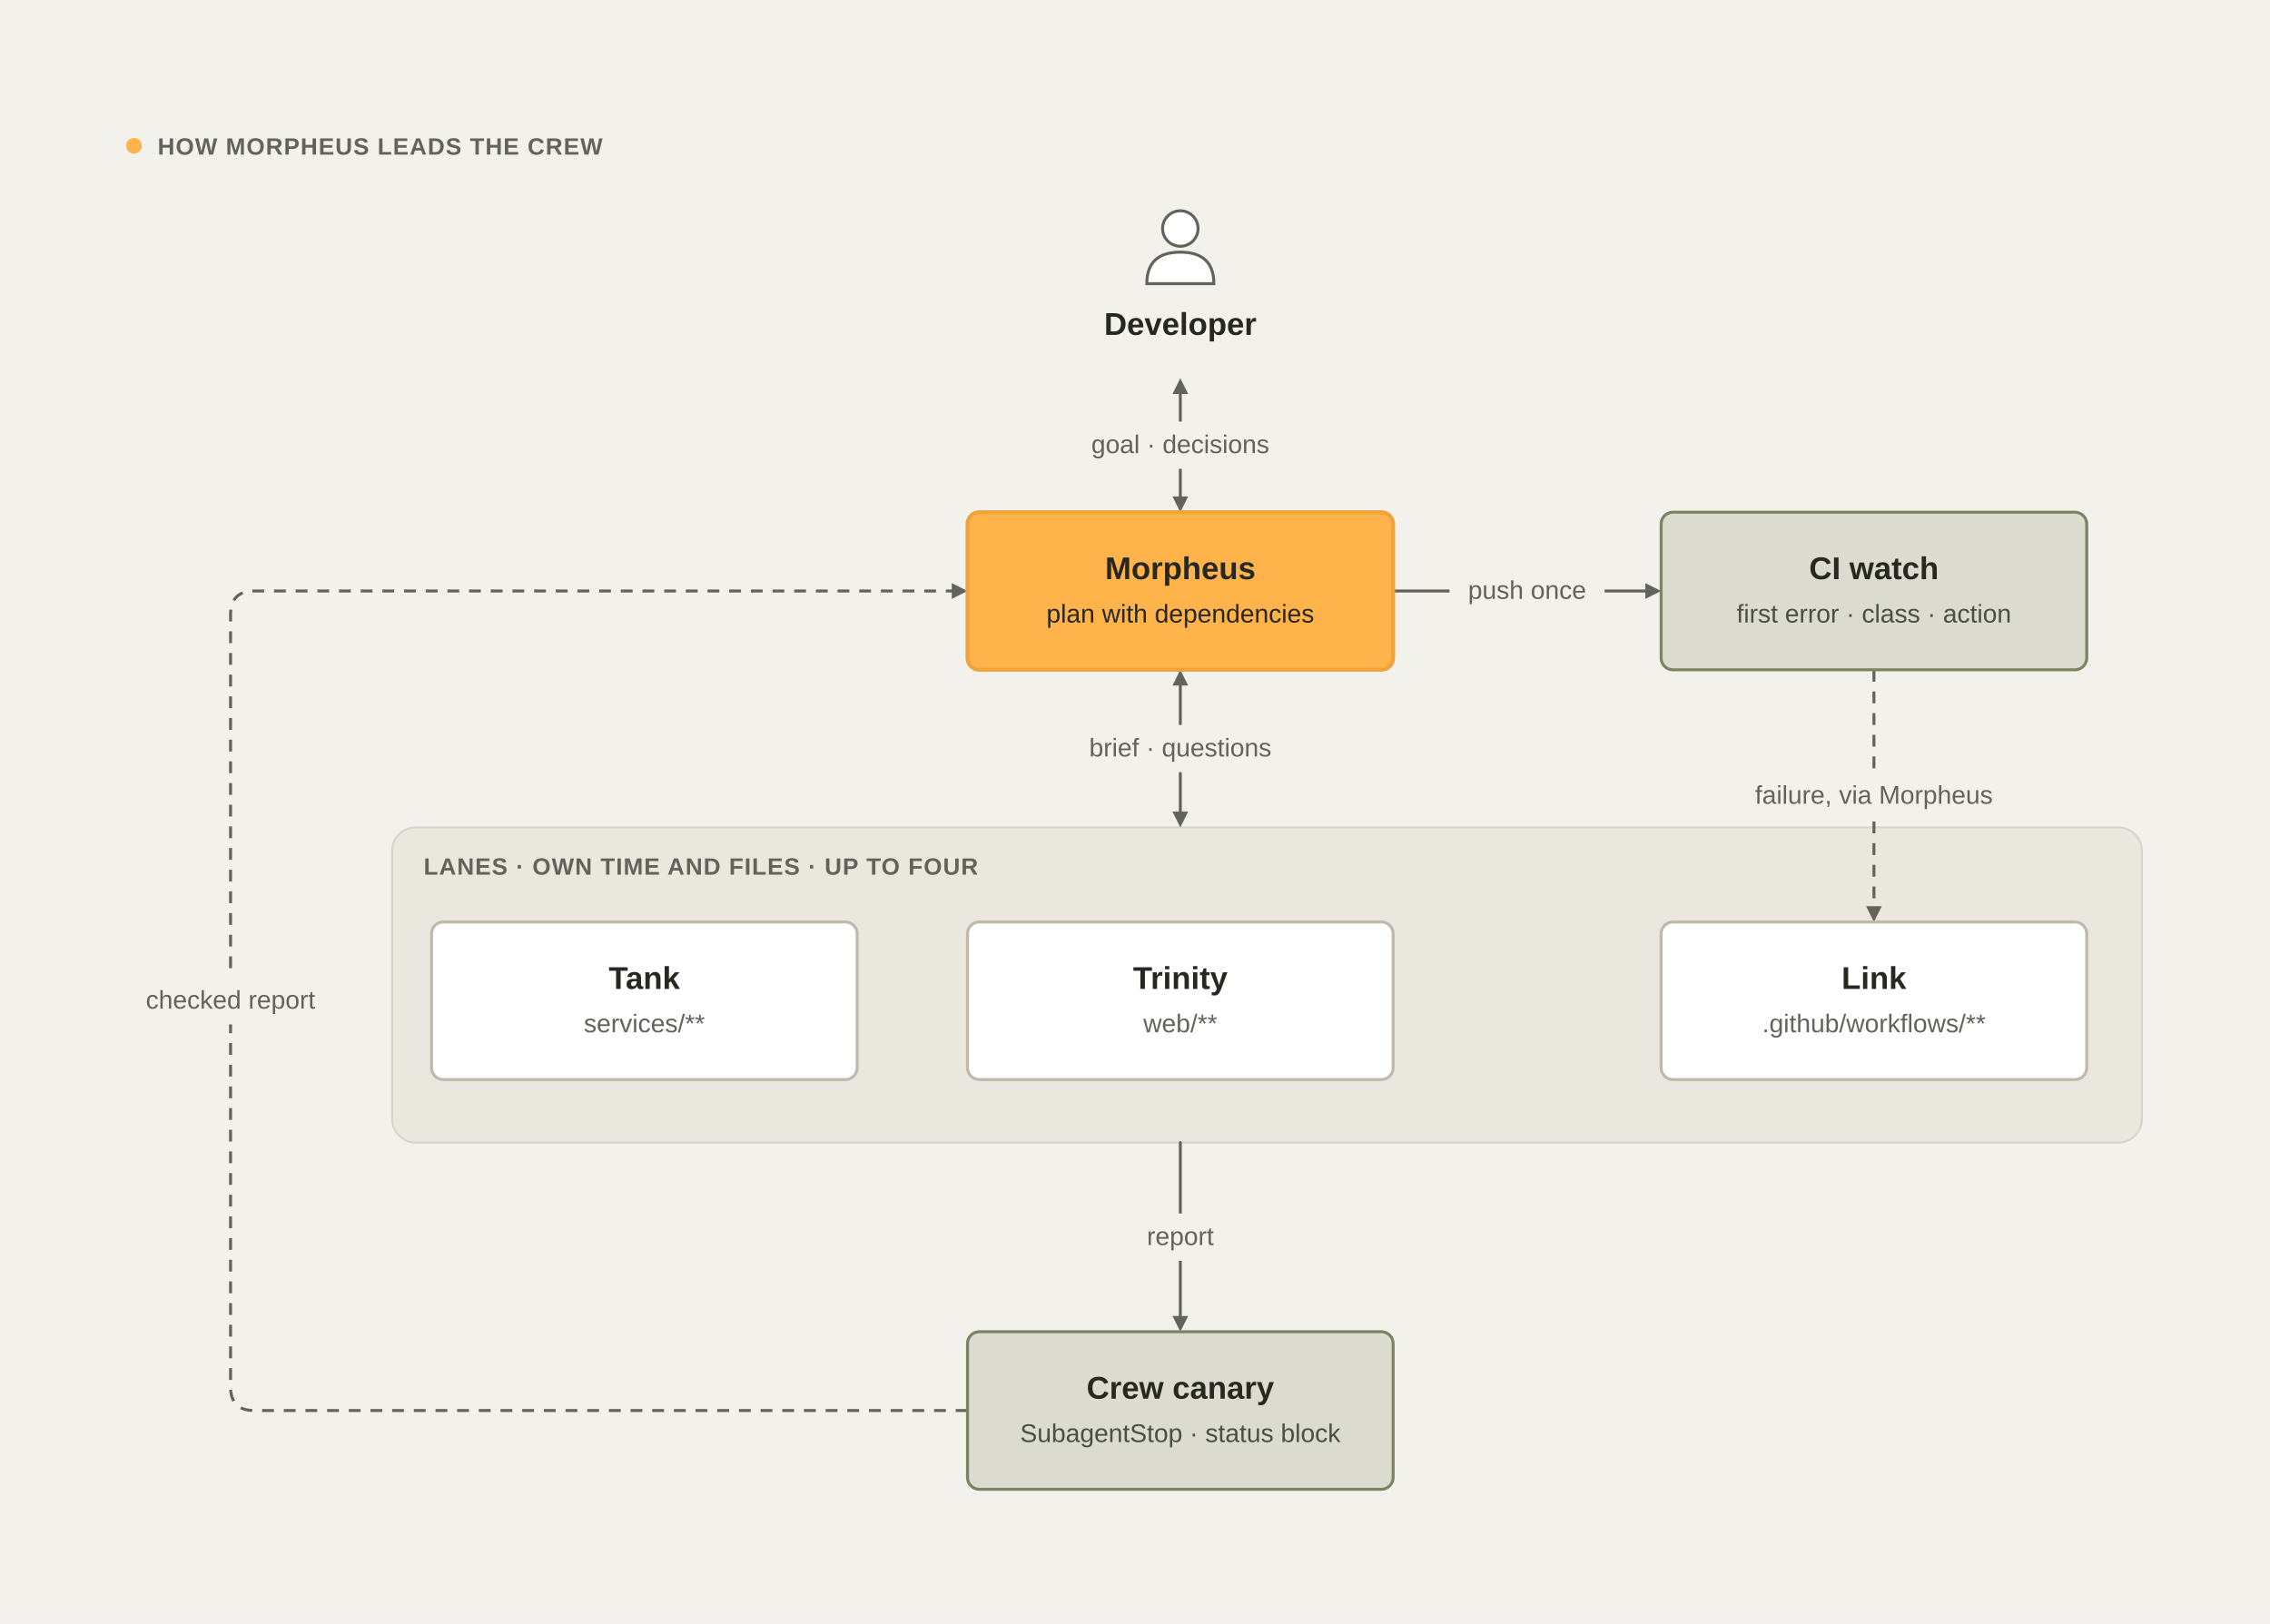
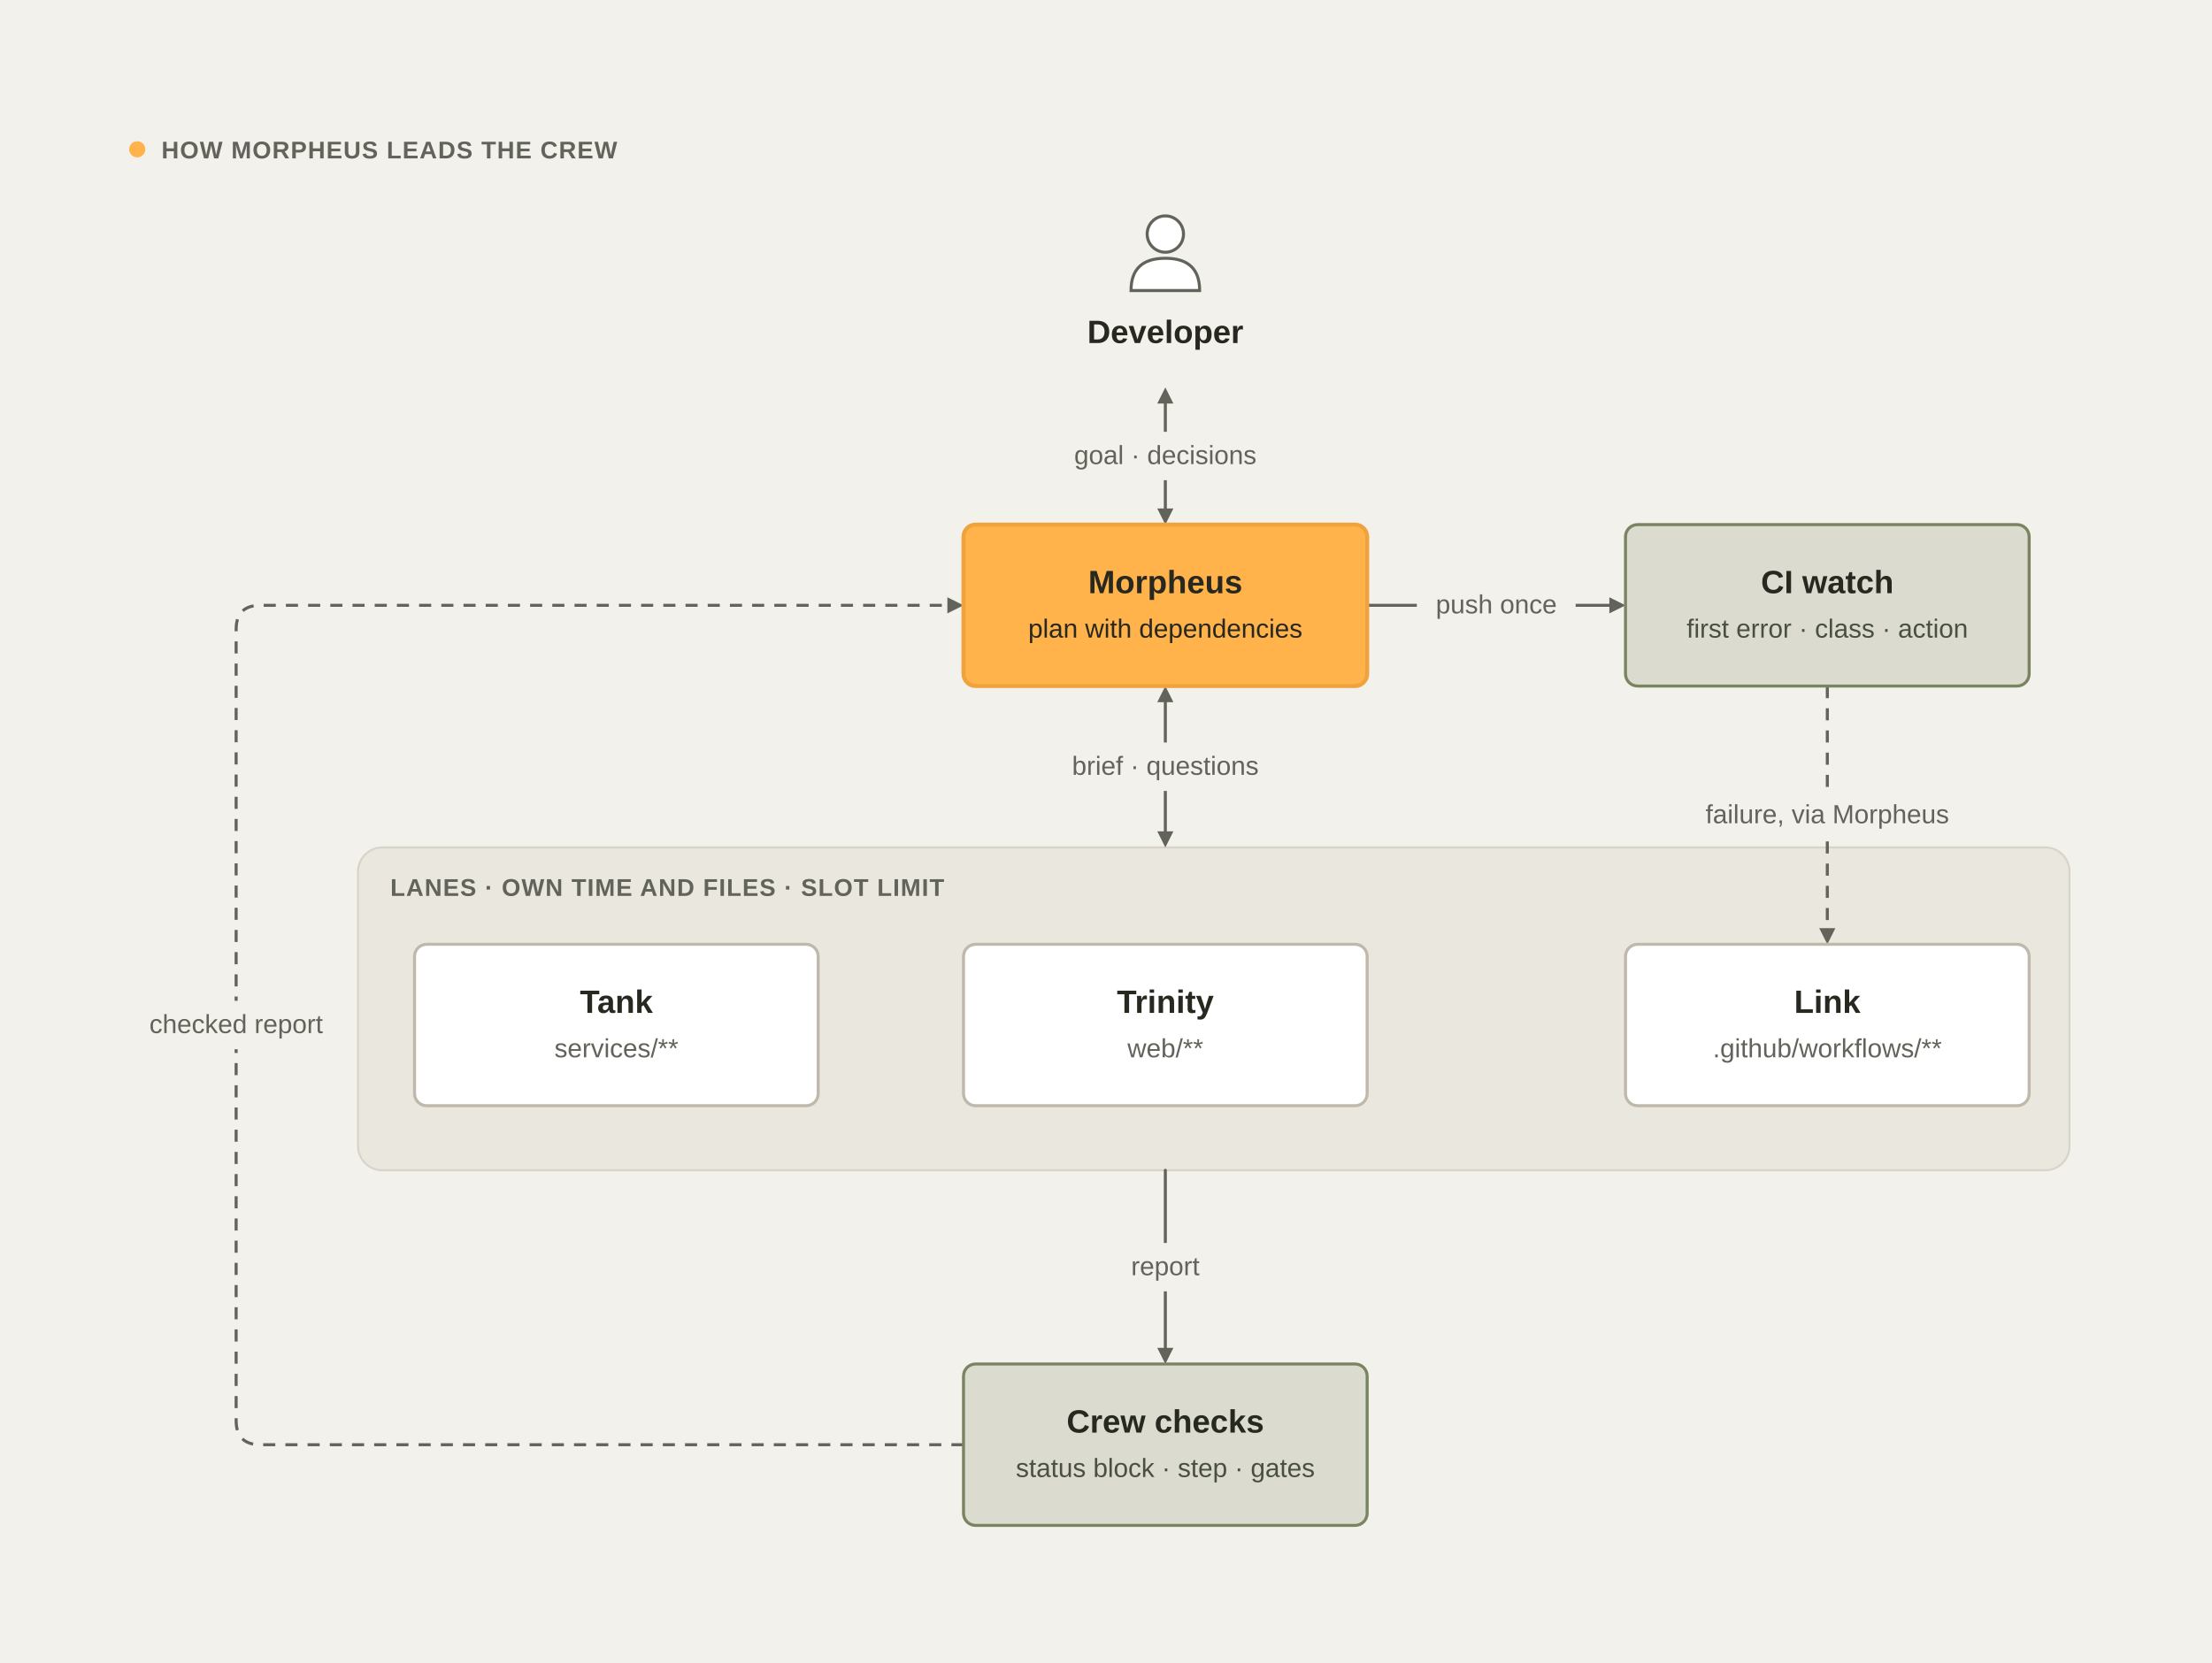
- <svg xmlns="http://www.w3.org/2000/svg" width="1152" height="824" viewBox="0 0 1152 824" role="img" aria-labelledby="dk-title dk-desc">
-   <rect width="1152" height="824" fill="#F3F1EB" />
+ <svg xmlns="http://www.w3.org/2000/svg" width="1096" height="824" viewBox="0 0 1096 824" role="img" aria-labelledby="dk-title dk-desc">
+   <rect width="1096" height="824" fill="#F3F1EB" />
  <g font-family="Manrope, 'Manrope Variable', system-ui, -apple-system, 'Segoe UI', Arial, sans-serif">
    <circle cx="68" cy="74" r="4" fill="#FFB34A" />
    <text x="80" y="78.5" font-size="12" font-weight="600" fill="#62645B" letter-spacing="0.48">HOW MORPHEUS LEADS THE CREW</text>
-     <g transform="translate(215.0,100.0)">
-       <rect x="-16.0" y="320.0" width="888.0" height="160.0" rx="12" fill="#EAE7DF" stroke="#D8D4CA" stroke-width="1" />
-       <text x="0.0" y="344.0" font-size="12" font-weight="600" fill="#62645B" text-anchor="start" letter-spacing="0.48">LANES · OWN TIME AND FILES · UP TO FOUR</text>
-       <path d="M384.0,99.5 L384.0,152.5" fill="none" stroke="#62645B" stroke-width="1.5" stroke-linejoin="round" stroke-linecap="round" />
-       <polygon points="384.0,160.0 380.0,152.0 388.0,152.0" fill="#62645B" />
-       <polygon points="384.0,92.0 388.0,100.0 380.0,100.0" fill="#62645B" />
-       <rect x="329.1" y="114.0" width="109.8" height="24.0" rx="11.0" fill="#F3F1EB" />
-       <text x="384.0" y="130.0" font-size="13" font-weight="400" fill="#62645B" text-anchor="middle">goal · decisions</text>
-       <path d="M384.0,247.5 L384.0,312.5" fill="none" stroke="#62645B" stroke-width="1.5" stroke-linejoin="round" stroke-linecap="round" />
-       <polygon points="384.0,320.0 380.0,312.0 388.0,312.0" fill="#62645B" />
-       <polygon points="384.0,240.0 388.0,248.0 380.0,248.0" fill="#62645B" />
-       <rect x="328.0" y="268.0" width="112.1" height="24.0" rx="11.0" fill="#F3F1EB" />
-       <text x="384.0" y="284.0" font-size="13" font-weight="400" fill="#62645B" text-anchor="middle">brief · questions</text>
-       <path d="M384.0,480.0 L384.0,568.5" fill="none" stroke="#62645B" stroke-width="1.5" stroke-linejoin="round" stroke-linecap="round" />
-       <polygon points="384.0,576.0 380.0,568.0 388.0,568.0" fill="#62645B" />
-       <rect x="358.2" y="516.0" width="51.6" height="24.0" rx="11.0" fill="#F3F1EB" />
-       <text x="384.0" y="532.0" font-size="13" font-weight="400" fill="#62645B" text-anchor="middle">report</text>
-       <path d="M276.0,616.0 L-86.0,616.0 Q-98.0,616.0 -98.0,604.0 L-98.0,212.0 Q-98.0,200.0 -86.0,200.0 L268.5,200.0" fill="none" stroke="#62645B" stroke-width="1.5" stroke-linejoin="round" stroke-dasharray="6 5" stroke-linecap="butt" />
-       <polygon points="276.0,200.0 268.0,204.0 268.0,196.0" fill="#62645B" />
-       <rect x="-151.0" y="396.0" width="105.9" height="24.0" rx="11.0" fill="#F3F1EB" />
-       <text x="-98.0" y="412.0" font-size="13" font-weight="400" fill="#62645B" text-anchor="middle">checked report</text>
-       <path d="M492.0,200.0 L620.5,200.0" fill="none" stroke="#62645B" stroke-width="1.5" stroke-linejoin="round" stroke-linecap="round" />
-       <polygon points="628.0,200.0 620.0,204.0 620.0,196.0" fill="#62645B" />
-       <rect x="520.6" y="188.0" width="78.7" height="24.0" rx="11.0" fill="#F3F1EB" />
-       <text x="560.0" y="204.0" font-size="13" font-weight="400" fill="#62645B" text-anchor="middle">push once</text>
-       <path d="M736.0,240.0 L736.0,360.5" fill="none" stroke="#62645B" stroke-width="1.5" stroke-linejoin="round" stroke-dasharray="6 5" stroke-linecap="butt" />
-       <polygon points="736.0,368.0 732.0,360.0 740.0,360.0" fill="#62645B" />
-       <rect x="664.9" y="292.0" width="142.3" height="24.0" rx="11.0" fill="#F3F1EB" />
-       <text x="736.0" y="308.0" font-size="13" font-weight="400" fill="#62645B" text-anchor="middle">failure, via Morpheus</text>
-       <circle cx="384.0" cy="16.0" r="9" fill="#FFFFFF" stroke="#62645B" stroke-width="1.5" />
-       <path d="M367.0,44.0 Q367.0,28.0 384.0,28.0 Q401.0,28.0 401.0,44.0 Z" fill="#FFFFFF" stroke="#62645B" stroke-width="1.5" />
-       <text x="384.0" y="70.0" font-size="16" font-weight="600" fill="#272820" text-anchor="middle">Developer</text>
-       <rect x="276.0" y="160.0" width="216.0" height="80.0" rx="6.0" fill="#FFB34A" stroke="#F0A33C" stroke-width="2" />
-       <text x="384.0" y="194.0" font-size="16" font-weight="600" fill="#272820" text-anchor="middle">Morpheus</text>
-       <text x="384.0" y="216.0" font-size="13" font-weight="400" fill="#272820" text-anchor="middle">plan with dependencies</text>
-       <rect x="628.0" y="160.0" width="216.0" height="80.0" rx="6.0" fill="#DBDBCF" stroke="#7A8460" stroke-width="1.5" />
-       <text x="736.0" y="194.0" font-size="16" font-weight="600" fill="#272820" text-anchor="middle">CI watch</text>
-       <text x="736.0" y="216.0" font-size="13" font-weight="400" fill="#4A5040" text-anchor="middle">first error · class · action</text>
-       <rect x="4.0" y="368.0" width="216.0" height="80.0" rx="6.0" fill="#FFFFFF" stroke="#BFB8AB" stroke-width="1.5" />
-       <text x="112.0" y="402.0" font-size="16" font-weight="600" fill="#272820" text-anchor="middle">Tank</text>
-       <text x="112.0" y="424.0" font-size="13" font-weight="400" fill="#62645B" text-anchor="middle">services/**</text>
-       <rect x="276.0" y="368.0" width="216.0" height="80.0" rx="6.0" fill="#FFFFFF" stroke="#BFB8AB" stroke-width="1.5" />
-       <text x="384.0" y="402.0" font-size="16" font-weight="600" fill="#272820" text-anchor="middle">Trinity</text>
-       <text x="384.0" y="424.0" font-size="13" font-weight="400" fill="#62645B" text-anchor="middle">web/**</text>
-       <rect x="628.0" y="368.0" width="216.0" height="80.0" rx="6.0" fill="#FFFFFF" stroke="#BFB8AB" stroke-width="1.5" />
-       <text x="736.0" y="402.0" font-size="16" font-weight="600" fill="#272820" text-anchor="middle">Link</text>
-       <text x="736.0" y="424.0" font-size="13" font-weight="400" fill="#62645B" text-anchor="middle">.github/workflows/**</text>
-       <rect x="276.0" y="576.0" width="216.0" height="80.0" rx="6.0" fill="#DBDBCF" stroke="#7A8460" stroke-width="1.5" />
-       <text x="384.0" y="610.0" font-size="16" font-weight="600" fill="#272820" text-anchor="middle">Crew canary</text>
-       <text x="384.0" y="632.0" font-size="13" font-weight="400" fill="#4A5040" text-anchor="middle">SubagentStop · status block</text>
+     <g transform="translate(209.4,100.0)">
+       <rect x="-32.0" y="320.0" width="848.0" height="160.0" rx="12" fill="#EAE7DF" stroke="#D8D4CA" stroke-width="1" />
+       <text x="-16.0" y="344.0" font-size="12" font-weight="600" fill="#62645B" text-anchor="start" letter-spacing="0.48">LANES · OWN TIME AND FILES · SLOT LIMIT</text>
+       <path d="M368.0,99.5 L368.0,152.5" fill="none" stroke="#62645B" stroke-width="1.5" stroke-linejoin="round" stroke-linecap="round" />
+       <polygon points="368.0,160.0 364.0,152.0 372.0,152.0" fill="#62645B" />
+       <polygon points="368.0,92.0 372.0,100.0 364.0,100.0" fill="#62645B" />
+       <rect x="313.1" y="114.0" width="109.8" height="24.0" rx="11.0" fill="#F3F1EB" />
+       <text x="368.0" y="130.0" font-size="13" font-weight="400" fill="#62645B" text-anchor="middle">goal · decisions</text>
+       <path d="M368.0,247.5 L368.0,312.5" fill="none" stroke="#62645B" stroke-width="1.5" stroke-linejoin="round" stroke-linecap="round" />
+       <polygon points="368.0,320.0 364.0,312.0 372.0,312.0" fill="#62645B" />
+       <polygon points="368.0,240.0 372.0,248.0 364.0,248.0" fill="#62645B" />
+       <rect x="312.0" y="268.0" width="112.1" height="24.0" rx="11.0" fill="#F3F1EB" />
+       <text x="368.0" y="284.0" font-size="13" font-weight="400" fill="#62645B" text-anchor="middle">brief · questions</text>
+       <path d="M368.0,480.0 L368.0,568.5" fill="none" stroke="#62645B" stroke-width="1.5" stroke-linejoin="round" stroke-linecap="round" />
+       <polygon points="368.0,576.0 364.0,568.0 372.0,568.0" fill="#62645B" />
+       <rect x="342.2" y="516.0" width="51.6" height="24.0" rx="11.0" fill="#F3F1EB" />
+       <text x="368.0" y="532.0" font-size="13" font-weight="400" fill="#62645B" text-anchor="middle">report</text>
+       <path d="M268.0,616.0 L-80.4,616.0 Q-92.4,616.0 -92.4,604.0 L-92.4,212.0 Q-92.4,200.0 -80.4,200.0 L260.5,200.0" fill="none" stroke="#62645B" stroke-width="1.5" stroke-linejoin="round" stroke-dasharray="6 5" stroke-linecap="butt" />
+       <polygon points="268.0,200.0 260.0,204.0 260.0,196.0" fill="#62645B" />
+       <rect x="-145.4" y="396.0" width="105.9" height="24.0" rx="11.0" fill="#F3F1EB" />
+       <text x="-92.4" y="412.0" font-size="13" font-weight="400" fill="#62645B" text-anchor="middle">checked report</text>
+       <path d="M468.0,200.0 L588.5,200.0" fill="none" stroke="#62645B" stroke-width="1.5" stroke-linejoin="round" stroke-linecap="round" />
+       <polygon points="596.0,200.0 588.0,204.0 588.0,196.0" fill="#62645B" />
+       <rect x="492.6" y="188.0" width="78.7" height="24.0" rx="11.0" fill="#F3F1EB" />
+       <text x="532.0" y="204.0" font-size="13" font-weight="400" fill="#62645B" text-anchor="middle">push once</text>
+       <path d="M696.0,240.0 L696.0,360.5" fill="none" stroke="#62645B" stroke-width="1.5" stroke-linejoin="round" stroke-dasharray="6 5" stroke-linecap="butt" />
+       <polygon points="696.0,368.0 692.0,360.0 700.0,360.0" fill="#62645B" />
+       <rect x="624.9" y="292.0" width="142.3" height="24.0" rx="11.0" fill="#F3F1EB" />
+       <text x="696.0" y="308.0" font-size="13" font-weight="400" fill="#62645B" text-anchor="middle">failure, via Morpheus</text>
+       <circle cx="368.0" cy="16.0" r="9" fill="#FFFFFF" stroke="#62645B" stroke-width="1.5" />
+       <path d="M351.0,44.0 Q351.0,28.0 368.0,28.0 Q385.0,28.0 385.0,44.0 Z" fill="#FFFFFF" stroke="#62645B" stroke-width="1.5" />
+       <text x="368.0" y="70.0" font-size="16" font-weight="600" fill="#272820" text-anchor="middle">Developer</text>
+       <rect x="268.0" y="160.0" width="200.0" height="80.0" rx="6.0" fill="#FFB34A" stroke="#F0A33C" stroke-width="2" />
+       <text x="368.0" y="194.0" font-size="16" font-weight="600" fill="#272820" text-anchor="middle">Morpheus</text>
+       <text x="368.0" y="216.0" font-size="13" font-weight="400" fill="#272820" text-anchor="middle">plan with dependencies</text>
+       <rect x="596.0" y="160.0" width="200.0" height="80.0" rx="6.0" fill="#DBDBCF" stroke="#7A8460" stroke-width="1.5" />
+       <text x="696.0" y="194.0" font-size="16" font-weight="600" fill="#272820" text-anchor="middle">CI watch</text>
+       <text x="696.0" y="216.0" font-size="13" font-weight="400" fill="#4A5040" text-anchor="middle">first error · class · action</text>
+       <rect x="-4.0" y="368.0" width="200.0" height="80.0" rx="6.0" fill="#FFFFFF" stroke="#BFB8AB" stroke-width="1.5" />
+       <text x="96.0" y="402.0" font-size="16" font-weight="600" fill="#272820" text-anchor="middle">Tank</text>
+       <text x="96.0" y="424.0" font-size="13" font-weight="400" fill="#62645B" text-anchor="middle">services/**</text>
+       <rect x="268.0" y="368.0" width="200.0" height="80.0" rx="6.0" fill="#FFFFFF" stroke="#BFB8AB" stroke-width="1.5" />
+       <text x="368.0" y="402.0" font-size="16" font-weight="600" fill="#272820" text-anchor="middle">Trinity</text>
+       <text x="368.0" y="424.0" font-size="13" font-weight="400" fill="#62645B" text-anchor="middle">web/**</text>
+       <rect x="596.0" y="368.0" width="200.0" height="80.0" rx="6.0" fill="#FFFFFF" stroke="#BFB8AB" stroke-width="1.5" />
+       <text x="696.0" y="402.0" font-size="16" font-weight="600" fill="#272820" text-anchor="middle">Link</text>
+       <text x="696.0" y="424.0" font-size="13" font-weight="400" fill="#62645B" text-anchor="middle">.github/workflows/**</text>
+       <rect x="268.0" y="576.0" width="200.0" height="80.0" rx="6.0" fill="#DBDBCF" stroke="#7A8460" stroke-width="1.5" />
+       <text x="368.0" y="610.0" font-size="16" font-weight="600" fill="#272820" text-anchor="middle">Crew checks</text>
+       <text x="368.0" y="632.0" font-size="13" font-weight="400" fill="#4A5040" text-anchor="middle">status block · step · gates</text>
    </g>
  </g>
</svg>
